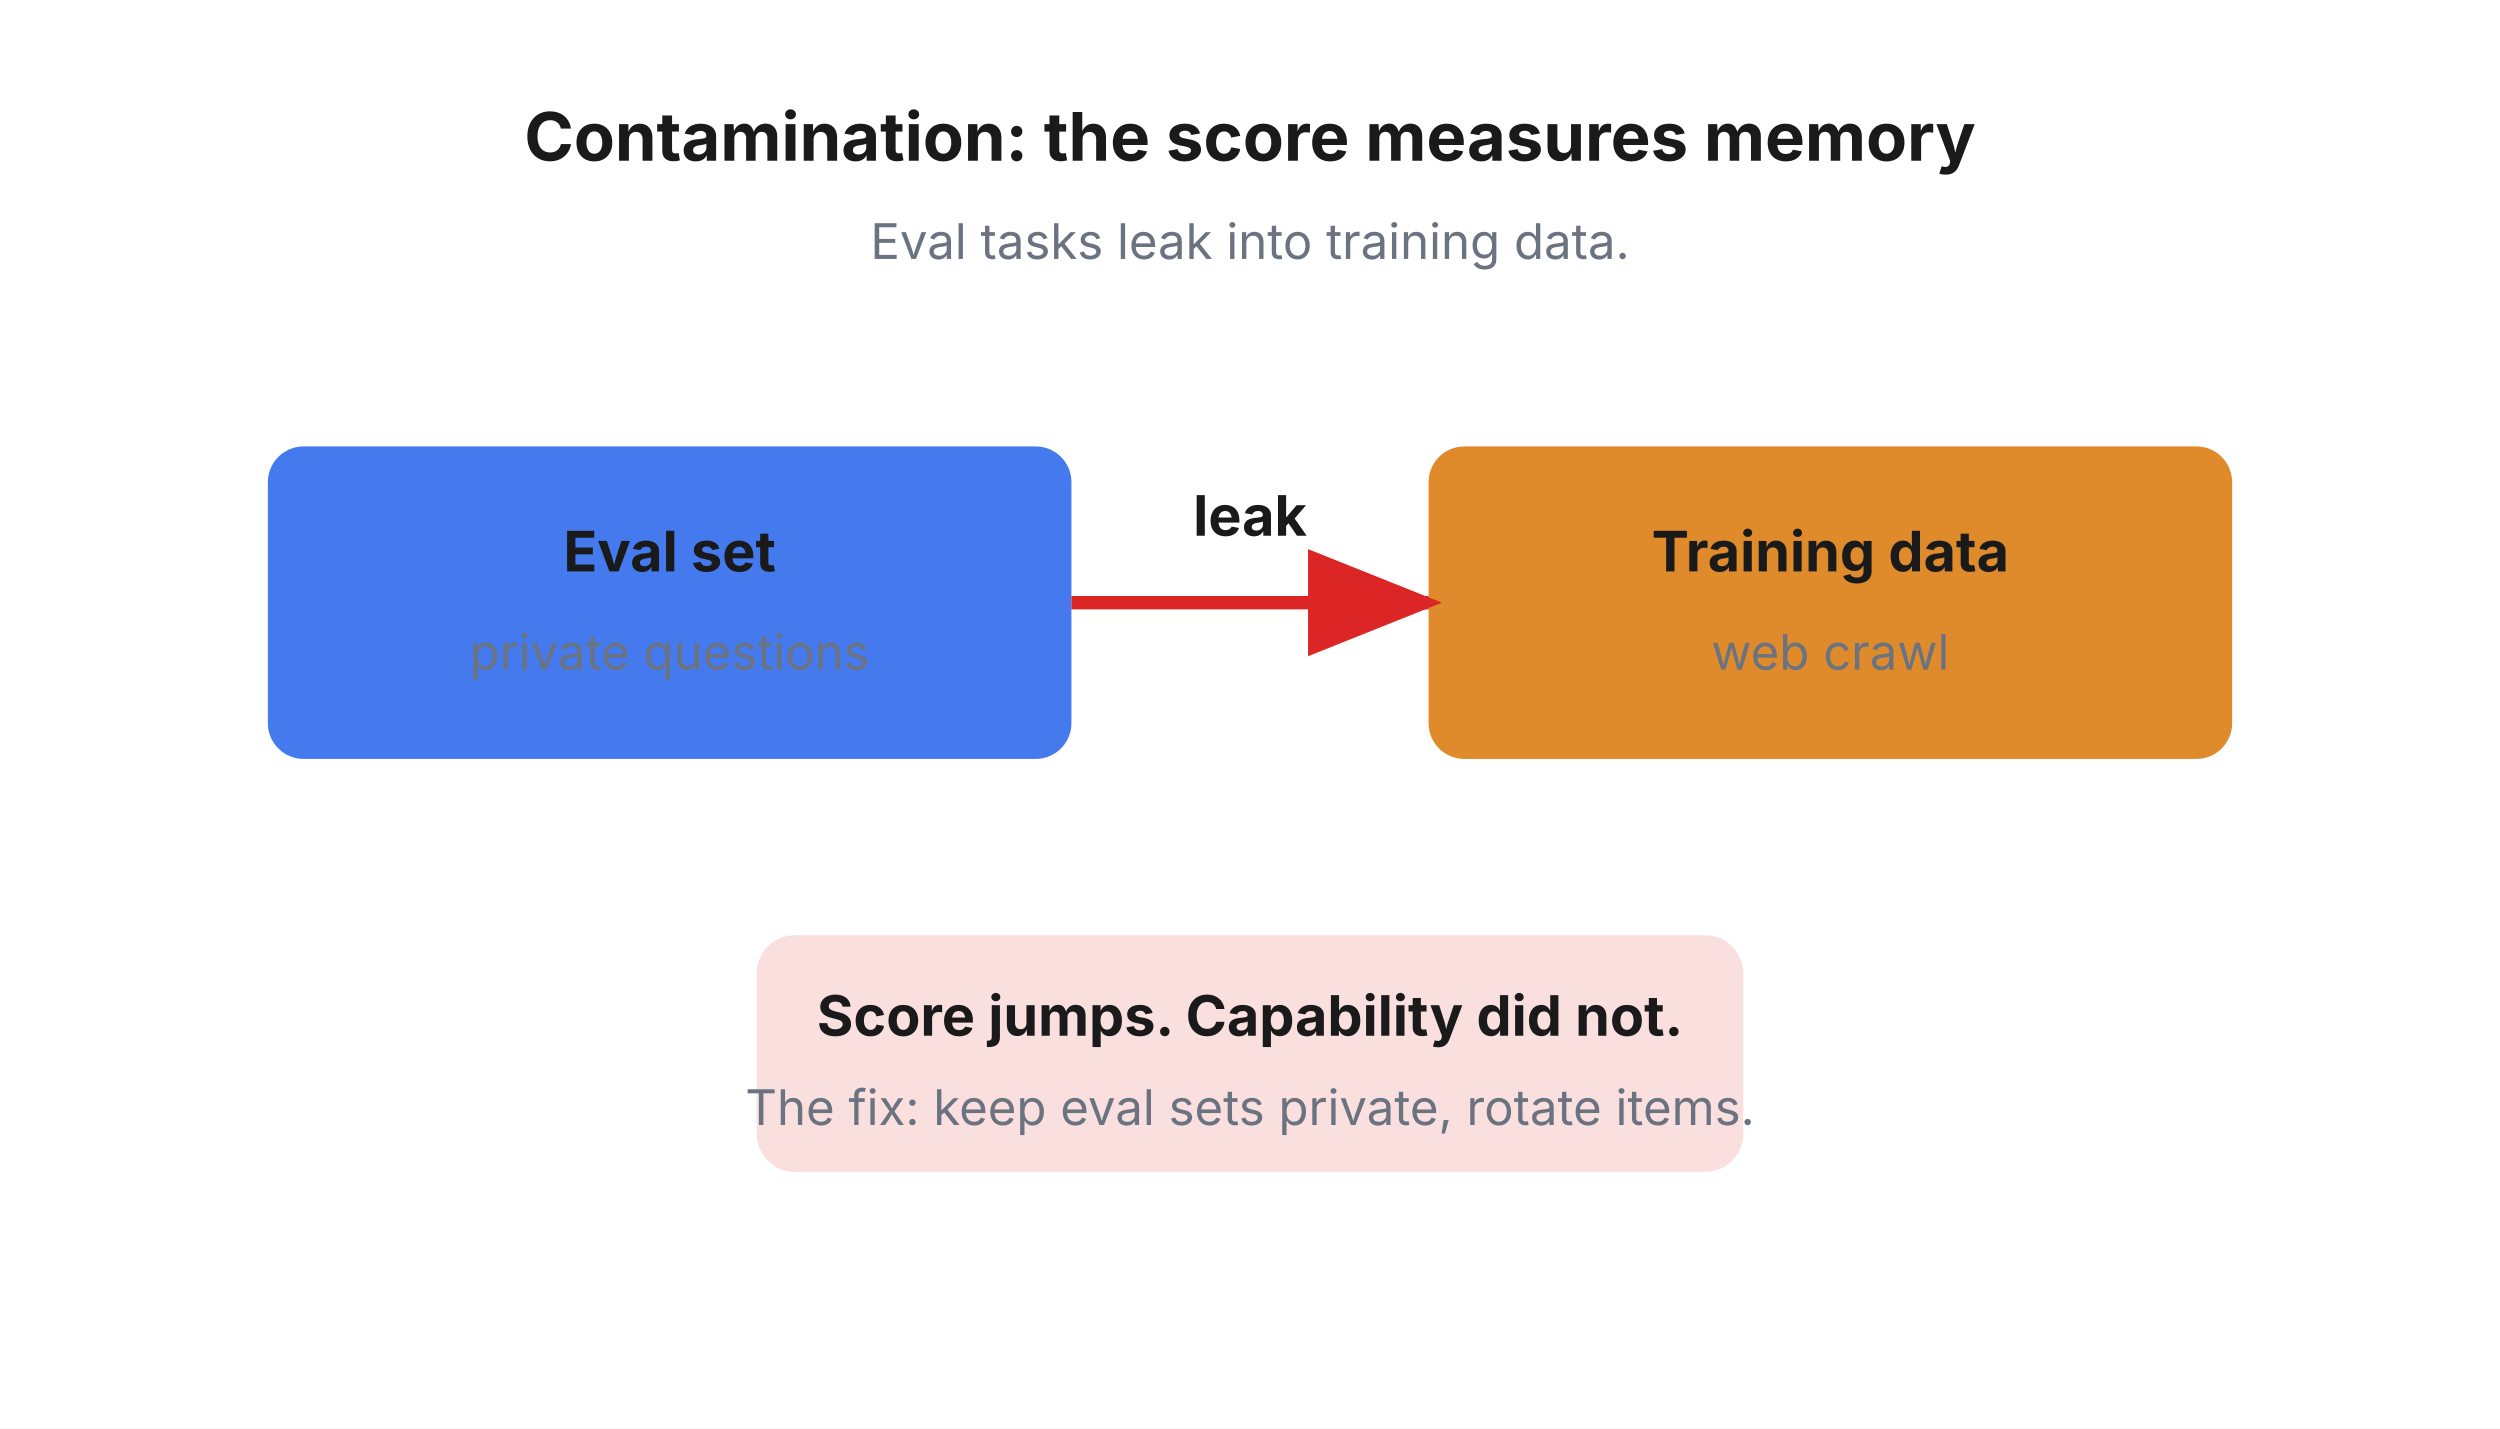
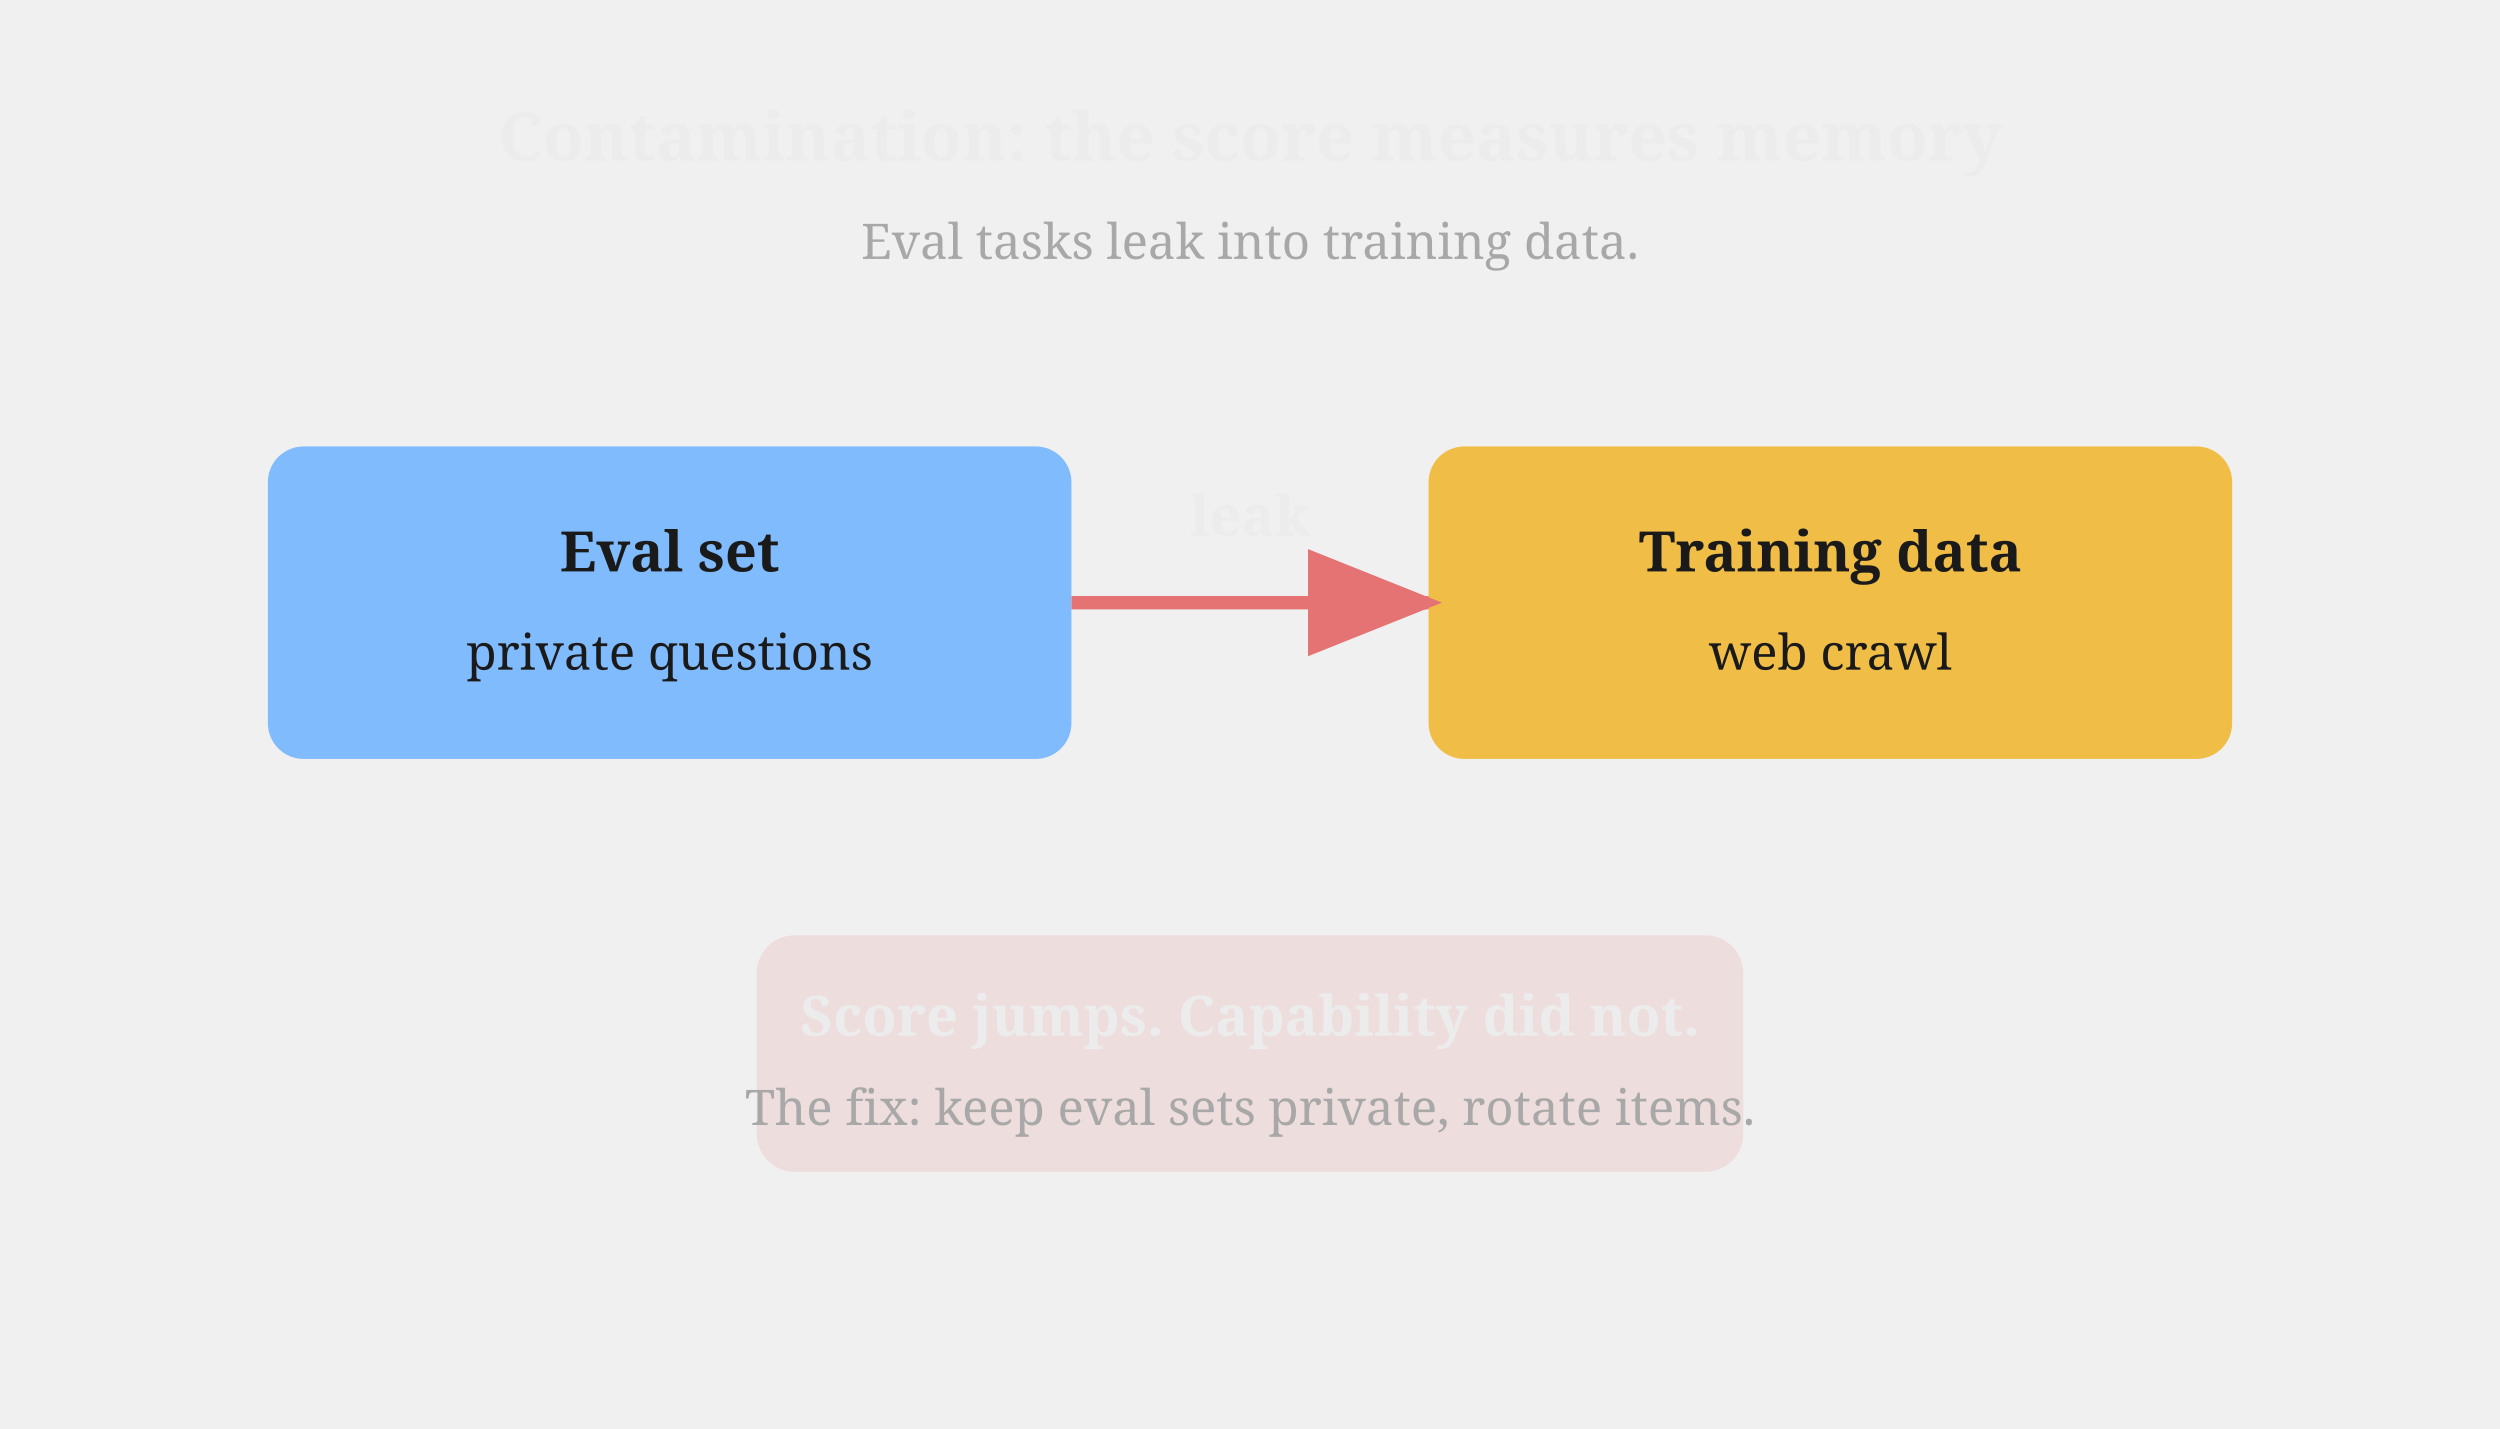
<svg xmlns="http://www.w3.org/2000/svg" width="560" height="320" viewBox="0 0 560 320" role="img" aria-label="Contamination: eval data leaking into training measures memory">
-   <rect width="560" height="320" fill="#ffffff" />
-   <style>text{font-family:system-ui,-apple-system,sans-serif;fill:#1a1a1a} .t{font-size:15px;font-weight:700} .s{font-size:12.5px} .xs{font-size:11px;fill:#6b7280} .b{font-weight:700}</style>
+   <style>text{font-family:'Charis SIL',Georgia,serif;fill:#ececec} .t{font-size:15px;font-weight:700} .s{font-size:12.5px} .xs{font-size:11px;fill:#a8a8a8} .b{font-weight:700}</style>
  <text x="280" y="36" text-anchor="middle" class="t">Contamination: the score measures memory</text>
  <text x="280" y="58" text-anchor="middle" class="xs">Eval tasks leak into training data.</text>
-   <rect x="60" y="100" width="180" height="70" rx="8" fill="#2563eb" opacity="0.85" />
-   <text x="150" y="128" text-anchor="middle" class="s b" fill="#fff">Eval set</text>
-   <text x="150" y="150" text-anchor="middle" class="xs" fill="#fff">private questions</text>
-   <rect x="320" y="100" width="180" height="70" rx="8" fill="#d97706" opacity="0.85" />
-   <text x="410" y="128" text-anchor="middle" class="s b" fill="#fff">Training data</text>
-   <text x="410" y="150" text-anchor="middle" class="xs" fill="#fff">web crawl</text>
-   <path d="M240,135 L320,135" stroke="#dc2626" stroke-width="3" marker-end="url(#ah)" />
+   <rect x="60" y="100" width="180" height="70" rx="8" fill="#6cb2ff" opacity="0.85" />
+   <text x="150" y="128" text-anchor="middle" class="s b" fill="#fff" style="fill:#1a1a1a">Eval set</text>
+   <text x="150" y="150" text-anchor="middle" class="xs" fill="#fff" style="fill:#1a1a1a">private questions</text>
+   <rect x="320" y="100" width="180" height="70" rx="8" fill="#f0b429" opacity="0.85" />
+   <text x="410" y="128" text-anchor="middle" class="s b" fill="#fff" style="fill:#1a1a1a">Training data</text>
+   <text x="410" y="150" text-anchor="middle" class="xs" fill="#fff" style="fill:#1a1a1a">web crawl</text>
+   <path d="M240,135 L320,135" stroke="#e57373" stroke-width="3" marker-end="url(#ah)" />
  <defs>
    <marker id="ah" markerWidth="10" markerHeight="8" refX="9" refY="4" orient="auto">
-       <polygon points="0,0 10,4 0,8" fill="#dc2626" />
+       <polygon points="0,0 10,4 0,8" fill="#e57373" />
    </marker>
  </defs>
-   <text x="280" y="120" text-anchor="middle" class="s b" fill="#dc2626">leak</text>
-   <rect x="170" y="210" width="220" height="52" rx="8" fill="#dc2626" opacity="0.15" stroke="#dc2626" />
+   <text x="280" y="120" text-anchor="middle" class="s b" fill="#e57373">leak</text>
+   <rect x="170" y="210" width="220" height="52" rx="8" fill="#e57373" opacity="0.15" stroke="#e57373" />
  <text x="280" y="232" text-anchor="middle" class="s b">Score jumps. Capability did not.</text>
  <text x="280" y="252" text-anchor="middle" class="xs">The fix: keep eval sets private, rotate items.</text>
</svg>
